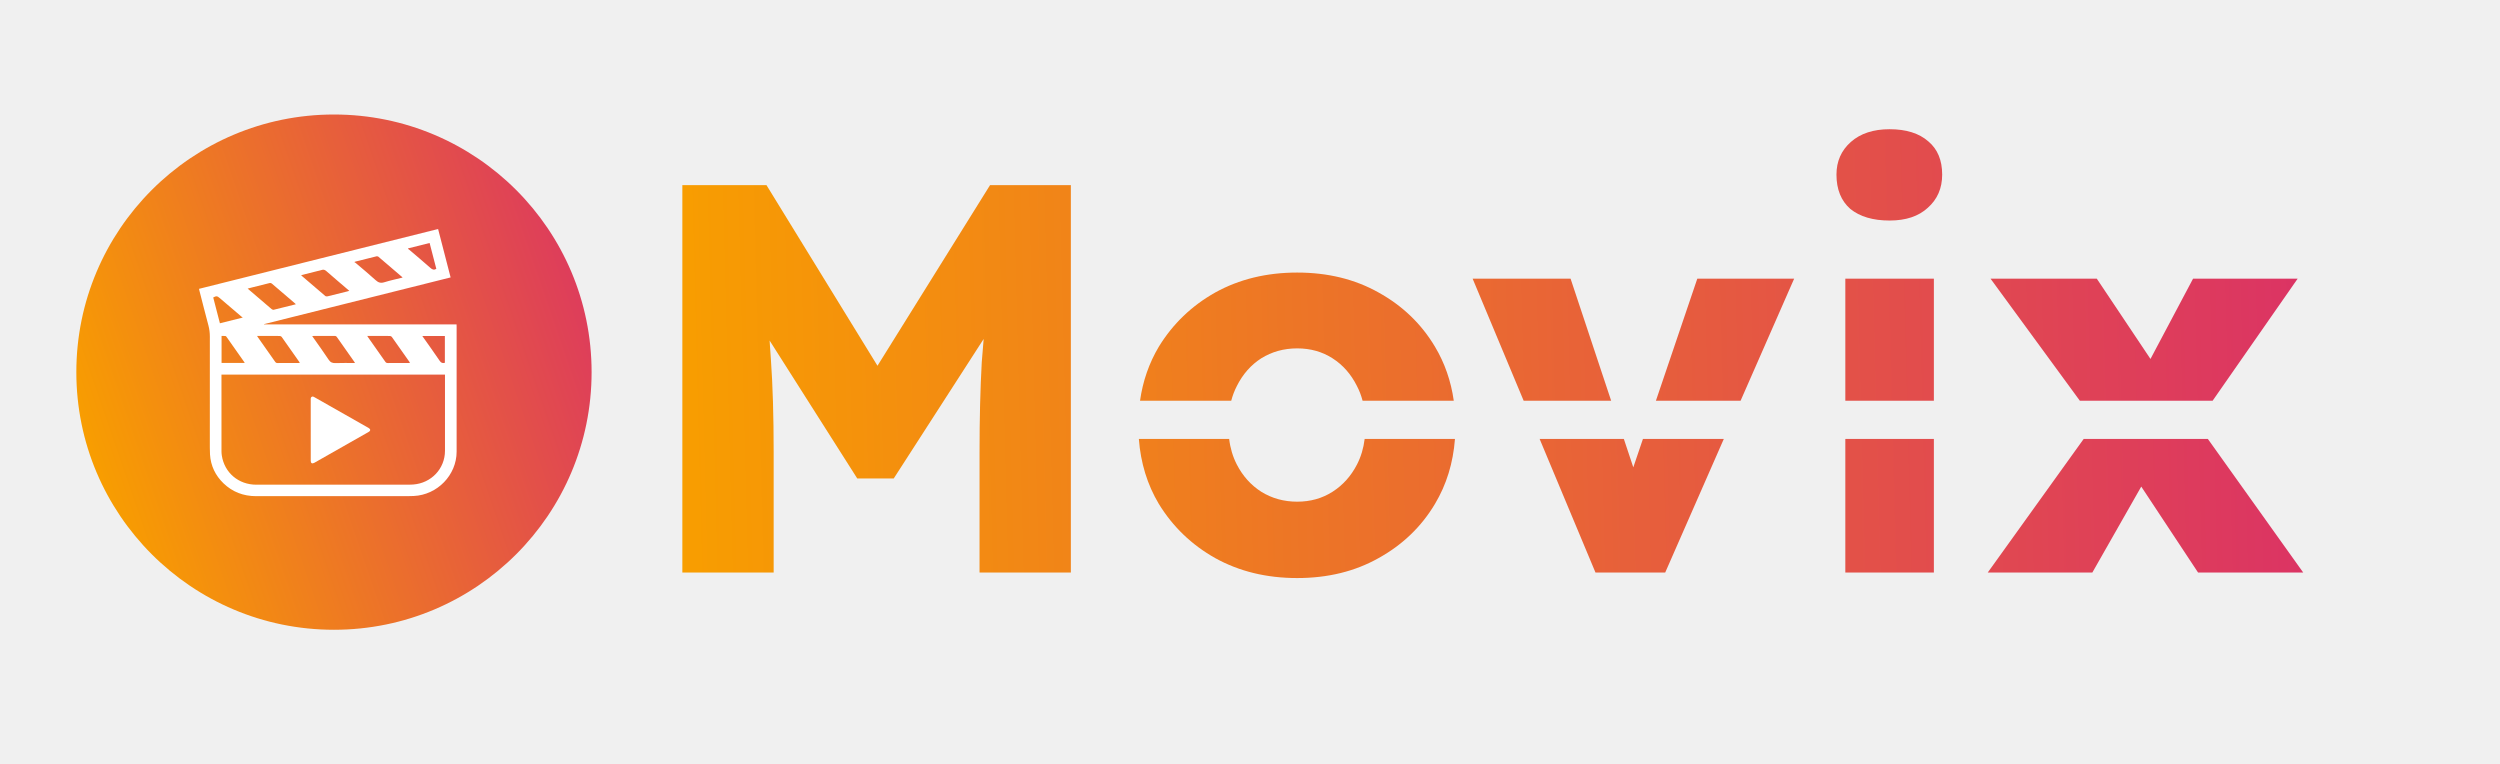
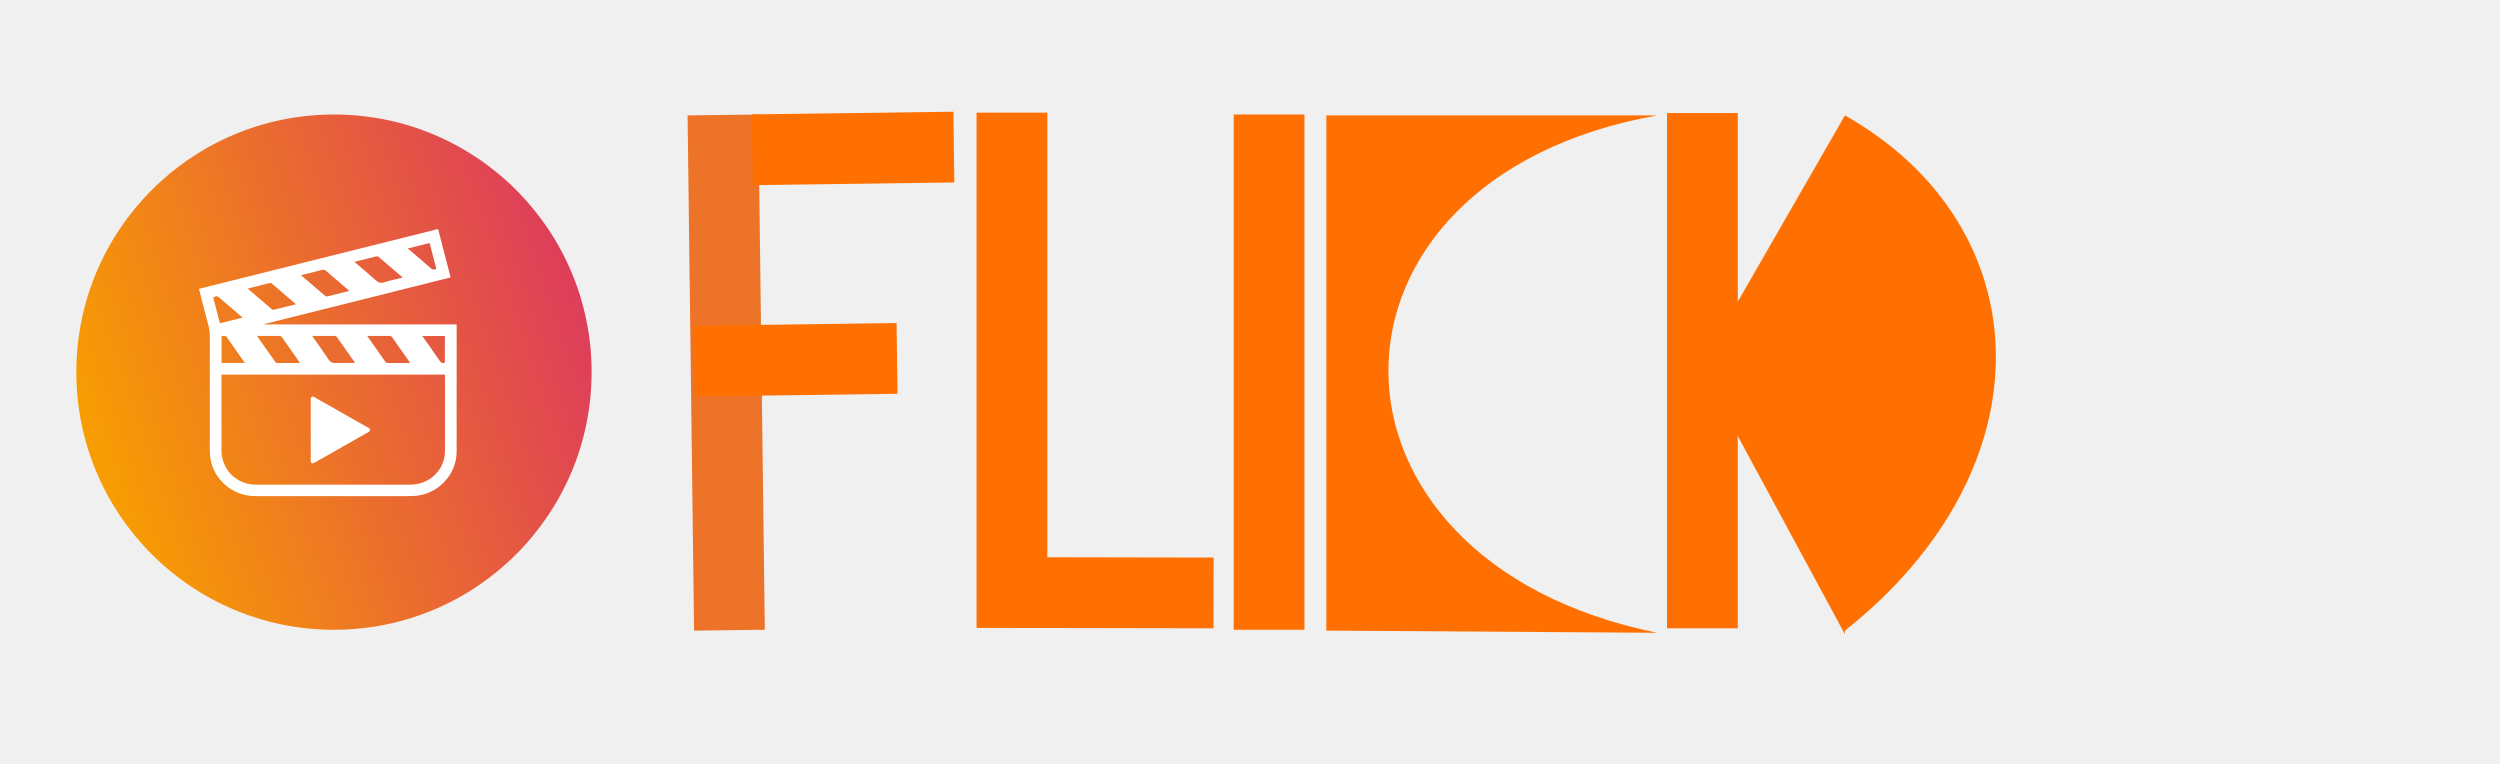
- <svg xmlns="http://www.w3.org/2000/svg" width="131" height="40" viewBox="0 0 131 40" fill="none">
-   <circle cx="17.5" cy="19.5" r="13.5" fill="url(#paint0_linear_425_166)" />
-   <path d="M10.429 15.135C14.607 14.089 18.777 13.046 22.956 12C23.175 12.848 23.392 13.688 23.612 14.537C20.349 15.354 17.091 16.169 13.833 16.985C13.834 16.99 13.834 16.995 13.835 17H23.923C23.924 17.037 23.927 17.067 23.927 17.097C23.928 19.288 23.929 21.479 23.927 23.67C23.926 24.893 22.917 25.933 21.679 25.99C21.559 25.995 21.438 25.999 21.317 25.999C18.683 25.999 16.049 26 13.415 25.999C12.757 25.998 12.181 25.779 11.711 25.326C11.284 24.913 11.041 24.406 11.004 23.813C10.997 23.694 10.995 23.575 10.995 23.456C10.994 21.519 10.993 19.581 10.996 17.644C10.996 17.442 10.974 17.248 10.921 17.052C10.757 16.439 10.602 15.824 10.444 15.21C10.438 15.189 10.435 15.168 10.429 15.135ZM11.605 19.628V19.729C11.605 21.038 11.605 22.346 11.606 23.654C11.606 23.726 11.612 23.798 11.623 23.869C11.762 24.773 12.5 25.398 13.431 25.398C16.096 25.398 18.762 25.398 21.428 25.398C21.501 25.398 21.574 25.395 21.647 25.389C22.598 25.321 23.317 24.561 23.317 23.621C23.317 22.328 23.317 21.036 23.317 19.743V19.628H11.605ZM13.47 17.604C13.491 17.636 13.502 17.657 13.516 17.676C13.816 18.102 14.117 18.527 14.415 18.954C14.45 19.004 14.484 19.024 14.545 19.023C14.904 19.02 15.264 19.022 15.623 19.021C15.65 19.021 15.677 19.018 15.707 19.015C15.701 18.998 15.699 18.988 15.694 18.981C15.382 18.537 15.071 18.092 14.757 17.65C14.738 17.624 14.689 17.606 14.654 17.605C14.46 17.601 14.267 17.603 14.073 17.603C13.877 17.603 13.681 17.603 13.47 17.603L13.47 17.604ZM18.603 19.022C18.581 18.986 18.57 18.964 18.555 18.944C18.255 18.517 17.954 18.092 17.655 17.665C17.622 17.617 17.587 17.602 17.531 17.602C17.168 17.605 16.805 17.603 16.443 17.604C16.419 17.604 16.395 17.606 16.36 17.608C16.377 17.634 16.387 17.649 16.397 17.664C16.672 18.057 16.956 18.445 17.22 18.846C17.315 18.99 17.418 19.032 17.584 19.026C17.917 19.013 18.251 19.022 18.603 19.022L18.603 19.022ZM19.244 17.604C19.265 17.637 19.277 17.657 19.29 17.677C19.591 18.103 19.892 18.528 20.19 18.956C20.225 19.006 20.261 19.023 20.322 19.023C20.678 19.02 21.034 19.022 21.39 19.021C21.418 19.021 21.445 19.018 21.481 19.016C21.471 18.995 21.466 18.98 21.458 18.968C21.149 18.529 20.841 18.089 20.53 17.652C20.511 17.626 20.464 17.606 20.43 17.605C20.223 17.601 20.016 17.603 19.809 17.603C19.626 17.603 19.443 17.603 19.244 17.603V17.604ZM21.096 14.544C21.076 14.523 21.068 14.513 21.059 14.505C20.648 14.152 20.237 13.799 19.824 13.449C19.803 13.431 19.761 13.424 19.733 13.43C19.363 13.52 18.995 13.613 18.626 13.706C18.612 13.709 18.6 13.716 18.565 13.73C18.595 13.749 18.612 13.758 18.626 13.77C18.978 14.07 19.337 14.363 19.678 14.675C19.82 14.805 19.944 14.85 20.135 14.791C20.446 14.694 20.766 14.627 21.096 14.544ZM15.499 15.945C15.484 15.926 15.478 15.915 15.469 15.907C15.065 15.562 14.659 15.219 14.257 14.871C14.207 14.828 14.168 14.821 14.106 14.837C13.806 14.915 13.504 14.988 13.203 15.063C13.134 15.08 13.065 15.099 12.977 15.122C13.076 15.207 13.161 15.28 13.246 15.353C13.573 15.634 13.899 15.916 14.229 16.194C14.257 16.218 14.309 16.239 14.342 16.232C14.724 16.141 15.105 16.044 15.499 15.945ZM15.786 14.417C15.797 14.437 15.798 14.444 15.803 14.447C16.215 14.802 16.628 15.157 17.044 15.509C17.07 15.531 17.127 15.537 17.164 15.528C17.512 15.444 17.859 15.356 18.206 15.269C18.235 15.262 18.263 15.252 18.303 15.239C17.892 14.887 17.491 14.549 17.096 14.202C17.013 14.129 16.94 14.115 16.841 14.151C16.773 14.176 16.7 14.187 16.63 14.205C16.351 14.275 16.072 14.345 15.786 14.417V14.417ZM11.61 19.016H12.815C12.814 19.005 12.816 18.997 12.813 18.993C12.496 18.542 12.179 18.09 11.861 17.64C11.848 17.622 11.822 17.607 11.802 17.605C11.739 17.601 11.677 17.604 11.61 17.604V19.016H11.61ZM11.523 16.94C11.92 16.841 12.308 16.744 12.721 16.64C12.685 16.614 12.667 16.602 12.65 16.588C12.269 16.264 11.889 15.939 11.509 15.615C11.382 15.506 11.336 15.502 11.173 15.587C11.289 16.035 11.405 16.484 11.523 16.94V16.94ZM22.129 17.607C22.441 18.049 22.747 18.474 23.041 18.908C23.114 19.016 23.192 19.043 23.311 19.011V17.607H22.129V17.607ZM22.513 12.732C22.13 12.829 21.759 12.922 21.387 13.015L21.378 13.042C21.395 13.052 21.413 13.06 21.427 13.072C21.805 13.394 22.187 13.713 22.558 14.042C22.656 14.129 22.74 14.161 22.863 14.089C22.747 13.641 22.631 13.189 22.512 12.732L22.513 12.732Z" fill="white" />
-   <path d="M16.395 20.775C16.415 20.784 16.444 20.795 16.471 20.81C17.273 21.266 18.076 21.721 18.878 22.177C19.024 22.259 19.17 22.342 19.315 22.425C19.425 22.488 19.426 22.572 19.314 22.635C18.498 23.099 17.682 23.563 16.866 24.026C16.734 24.101 16.603 24.177 16.47 24.251C16.356 24.314 16.283 24.274 16.283 24.148C16.282 23.068 16.283 21.988 16.282 20.908C16.282 20.837 16.303 20.786 16.395 20.775Z" fill="white" />
-   <path fill-rule="evenodd" clip-rule="evenodd" d="M96.695 21V14.601H101.335V21H96.695ZM91.206 21L94.014 14.601H88.939L86.769 21H91.206ZM86.09 23H90.328L87.257 30H83.603L80.676 23H85.09L85.585 24.489L86.09 23ZM84.425 21L82.298 14.601H77.165L79.84 21H84.425ZM76.178 21C76.032 19.967 75.704 19.023 75.193 18.168C74.478 16.969 73.492 16.022 72.235 15.326C70.998 14.63 69.577 14.282 67.972 14.282C66.368 14.282 64.937 14.63 63.68 15.326C62.443 16.022 61.457 16.969 60.722 18.168C60.212 19.023 59.884 19.967 59.737 21H64.516C64.587 20.728 64.686 20.47 64.811 20.227C65.121 19.608 65.546 19.125 66.087 18.777C66.648 18.429 67.276 18.255 67.972 18.255C68.668 18.255 69.287 18.429 69.828 18.777C70.37 19.125 70.795 19.608 71.104 20.227C71.23 20.47 71.329 20.728 71.4 21H76.178ZM76.24 23H71.508C71.449 23.489 71.315 23.937 71.104 24.345C70.795 24.944 70.37 25.418 69.828 25.766C69.287 26.114 68.668 26.288 67.972 26.288C67.276 26.288 66.648 26.114 66.087 25.766C65.546 25.418 65.121 24.944 64.811 24.345C64.601 23.937 64.466 23.489 64.408 23H59.676C59.77 24.258 60.119 25.393 60.722 26.404C61.457 27.603 62.443 28.55 63.68 29.246C64.937 29.942 66.368 30.29 67.972 30.29C69.577 30.29 70.998 29.942 72.235 29.246C73.492 28.55 74.478 27.603 75.193 26.404C75.797 25.393 76.145 24.258 76.24 23ZM96.695 23H101.335V30H96.695V23ZM109.185 23L104.158 30H109.639L112.202 25.497L115.178 30H120.688L115.691 23H109.185ZM115.94 21L120.398 14.601H114.917L112.685 18.809L109.871 14.601H104.303L108.985 21H115.94ZM99.015 11.556C98.145 11.556 97.459 11.353 96.956 10.947C96.473 10.522 96.231 9.922 96.231 9.149C96.231 8.453 96.483 7.883 96.985 7.438C97.488 6.993 98.165 6.771 99.015 6.771C99.885 6.771 100.562 6.984 101.045 7.409C101.529 7.815 101.77 8.395 101.77 9.149C101.77 9.864 101.519 10.444 101.016 10.889C100.533 11.334 99.866 11.556 99.015 11.556ZM35.755 30V9.7H40.163L45.98 19.166L51.879 9.7H56.113V30H51.328V23.678C51.328 21.938 51.367 20.372 51.444 18.98C51.473 18.573 51.506 18.167 51.544 17.761L46.833 25.07H44.919L40.327 17.843C40.354 18.172 40.377 18.502 40.395 18.835C40.492 20.188 40.54 21.803 40.54 23.678V30H35.755Z" fill="url(#paint1_linear_425_166)" />
+ <svg xmlns="http://www.w3.org/2000/svg" id="eOFly8NVtsr1" viewBox="0 0 131 40" shape-rendering="geometricPrecision" text-rendering="geometricPrecision">
  <defs>
-     <linearGradient id="paint0_linear_425_166" x1="4.668" y1="24.11" x2="34.108" y2="13.989" gradientUnits="userSpaceOnUse">
-       <stop stop-color="#F89E00" />
-       <stop offset="1" stop-color="#DA2F68" />
+     <linearGradient id="eOFly8NVtsr2-fill" x1="-12.832" y1="4.61" x2="16.608" y2="-5.511" spreadMethod="pad" gradientUnits="userSpaceOnUse" gradientTransform="translate(0 0)">
+       <stop id="eOFly8NVtsr2-fill-0" offset="0%" stop-color="#f89e00" />
+       <stop id="eOFly8NVtsr2-fill-1" offset="100%" stop-color="#da2f68" />
    </linearGradient>
-     <linearGradient id="paint1_linear_425_166" x1="35.496" y1="26.22" x2="124.453" y2="23.927" gradientUnits="userSpaceOnUse">
-       <stop stop-color="#F89E00" />
-       <stop offset="1" stop-color="#DA2F68" />
+     <linearGradient id="eOFly8NVtsr5-fill" x1="35.496" y1="26.22" x2="124.453" y2="23.927" spreadMethod="pad" gradientUnits="userSpaceOnUse" gradientTransform="translate(0 0)">
+       <stop id="eOFly8NVtsr5-fill-0" offset="0%" stop-color="#f89e00" />
+       <stop id="eOFly8NVtsr5-fill-1" offset="100%" stop-color="#da2f68" />
    </linearGradient>
  </defs>
+   <circle r="13.5" transform="translate(17.5 19.5)" fill="url(#eOFly8NVtsr2-fill)" />
+   <path d="M10.429,15.135C14.607,14.089,18.777,13.046,22.956,12c.219.848.436,1.688.656,2.537-3.263.817-6.521,1.632-9.779,2.447.001.005.001.01.002.015h10.088c.002.037.005.067.005.097 0,2.191.001,4.382-0,6.573-.001,1.224-1.01,2.263-2.248,2.32-.12.006-.241.009-.362.009-2.634.001-5.268.001-7.902,0-.658-0-1.234-.22-1.704-.673-.428-.413-.67-.919-.707-1.513-.007-.118-.01-.237-.01-.356-.001-1.938-.002-3.875.001-5.812 0-.202-.022-.396-.075-.592-.165-.613-.319-1.228-.477-1.842-.005-.021-.009-.042-.015-.075Zm1.176,4.492v.102c0,1.308-0,2.617.001,3.925c0,.071.006.144.017.214.139.905.878,1.53,1.808,1.53c2.666,0,5.332,0,7.998-0.0.073,0,.146-.003.219-.009.951-.068,1.67-.829,1.67-1.768c0-1.293,0-2.585,0-3.878v-.115h-11.712Zm1.866-2.024c.02.032.032.053.046.073.3.426.601.85.898,1.278.035.05.069.07.131.069.359-.003.718-.001,1.077-.002.027,0,.054-.004.085-.006-.007-.017-.008-.027-.013-.034-.311-.444-.623-.889-.937-1.331-.019-.026-.067-.044-.102-.045-.194-.004-.388-.002-.582-.002-.196,0-.392,0-.603,0l0.0 0Zm5.133,1.418c-.022-.036-.034-.058-.048-.078-.3-.426-.602-.851-.9-1.279-.033-.048-.068-.063-.124-.062-.363.002-.726.001-1.088.001-.024,0-.047.002-.082.004.017.026.026.042.036.056.276.393.56.781.824,1.182.095.143.198.186.363.179.333-.013.667-.004,1.019-.004l0.0 0Zm.641-1.418c.021.033.032.054.046.073.3.426.602.851.9,1.278.035.051.071.068.132.068.356-.003.712-.001,1.069-.002.028,0,.055-.003.091-.006-.011-.021-.015-.035-.024-.047-.308-.44-.616-.879-.927-1.317-.019-.026-.066-.046-.101-.046-.206-.004-.413-.002-.62-.002-.183,0-.366,0-.565,0v0Zm1.852-3.059c-.021-.021-.029-.031-.038-.039-.411-.353-.822-.706-1.235-1.056-.021-.018-.064-.025-.091-.018-.369.09-.738.183-1.107.275-.013.003-.026.01-.061.024.03.019.047.028.061.04.352.3.711.594,1.052.906.142.13.266.175.457.115.31-.097.631-.163.961-.246Zm-5.598,1.401c-.015-.019-.021-.031-.029-.038-.404-.345-.81-.689-1.212-1.036-.05-.043-.089-.05-.151-.034-.3.078-.602.151-.903.226-.07.017-.138.036-.226.059.099.085.184.158.269.231.327.281.653.562.982.841.029.024.08.045.114.038.382-.091.762-.188,1.156-.286Zm.287-1.528c.011.02.012.027.017.03.413.355.825.71,1.241,1.062.027.022.083.028.12.019.348-.083.695-.171,1.042-.259.029-.007.056-.017.097-.03-.411-.352-.812-.691-1.207-1.037-.083-.073-.156-.087-.255-.051-.068.025-.141.036-.211.054-.279.07-.557.14-.843.212v-0Zm-4.177,4.599h1.206c-.001-.011.001-.019-.002-.023-.317-.452-.634-.903-.952-1.354-.012-.017-.038-.033-.059-.034-.062-.004-.125-.002-.192-.002v1.413h-0Zm-.086-2.076c.397-.1.785-.197,1.198-.3-.035-.026-.054-.038-.071-.052-.381-.324-.761-.649-1.141-.974-.127-.108-.173-.113-.336-.028.116.448.232.897.35,1.354v-0Zm10.606.667c.312.442.618.868.912,1.301.073.108.152.135.27.103v-1.404h-1.182v0Zm.384-4.875c-.382.096-.754.19-1.125.283l-.009.027c.016.01.034.018.049.03.378.322.76.64,1.131.97.098.087.182.119.305.047-.116-.448-.233-.9-.351-1.357l0.0 0Z" fill="#fff" />
+   <path d="M16.395,20.775c.02.009.049.021.076.035.803.455,1.605.911,2.408,1.366.146.083.291.165.437.248.11.063.11.147-.001.21-.816.464-1.632.927-2.448,1.391-.132.075-.264.15-.396.224-.114.063-.187.024-.187-.103-.001-1.08,0-2.16-.001-3.24c0-.071.021-.122.113-.133Z" fill="#fff" />
+   <path d="M51.879,9.7h4.234" clip-rule="evenodd" fill="url(#eOFly8NVtsr5-fill)" fill-rule="evenodd" />
+   <rect width="3.707" height="27" rx="0" ry="0" transform="matrix(.999921-.012581 0.012581 0.999921 36.02958 6.046637)" fill="#ec7328" stroke-width="0" />
+   <rect width="3.707" height="27" rx="0" ry="0" transform="matrix(-.013189-.999913 0.391156-.00516 39.44556 9.7)" fill="#ff7000" stroke-width="0" />
+   <rect width="3.707" height="27" rx="0" ry="0" transform="matrix(.001915-.999998 0.391189 0.000749 53.02587 32.9034)" fill="#ff7000" stroke-width="0" />
+   <rect width="3.707" height="27" rx="0" ry="0" transform="matrix(-.013189-.999913 0.392992-.005184 36.41815 20.7748)" fill="#ff7000" stroke-width="0" />
+   <rect width="3.707" height="27" rx="0" ry="0" transform="translate(51.17235 5.903396)" fill="#ff7000" stroke-width="0" />
+   <rect width="3.707" height="27" rx="0" ry="0" transform="translate(87.35241 5.923618)" fill="#ff7000" stroke-width="0" />
+   <g transform="translate(.000001 0)">
+     <g transform="translate(.000001 0.000001)">
+       <g transform="translate(.000001 0.000001)">
+         <path d="M75.43,33.191L66.154,19.172L75.43,6c12.538,5.79,13.284,18.397,0,27v.191Z" transform="matrix(.816638 0 0 1 35.07493 0.046635)" fill="#ff7000" stroke-width="0" />
+       </g>
+     </g>
+   </g>
+   <g>
+     <rect width="3.707" height="27" rx="0" ry="0" transform="translate(64.64647 6)" fill="#ff7000" stroke-width="0" />
+   </g>
+   <g transform="matrix(1.382349 0 0 0.995666-26.73328 0.22586)">
+     <g>
+       <g>
+         <g transform="matrix(1.028678 0 0 1.017857-2.091099-.348222)">
+           <g transform="matrix(1.012732 0 0 0.999999-.929349 0.00002)">
+             <g>
+               <path d="M66.971,32.725v-26.64h12.043c-13.045,3.29-13.045,23.011,0,26.752l-12.043-.113Z" transform="translate(2.777592 0)" fill="#ff7000" stroke-width="0" />
+             </g>
+           </g>
+         </g>
+       </g>
+     </g>
+   </g>
</svg>
